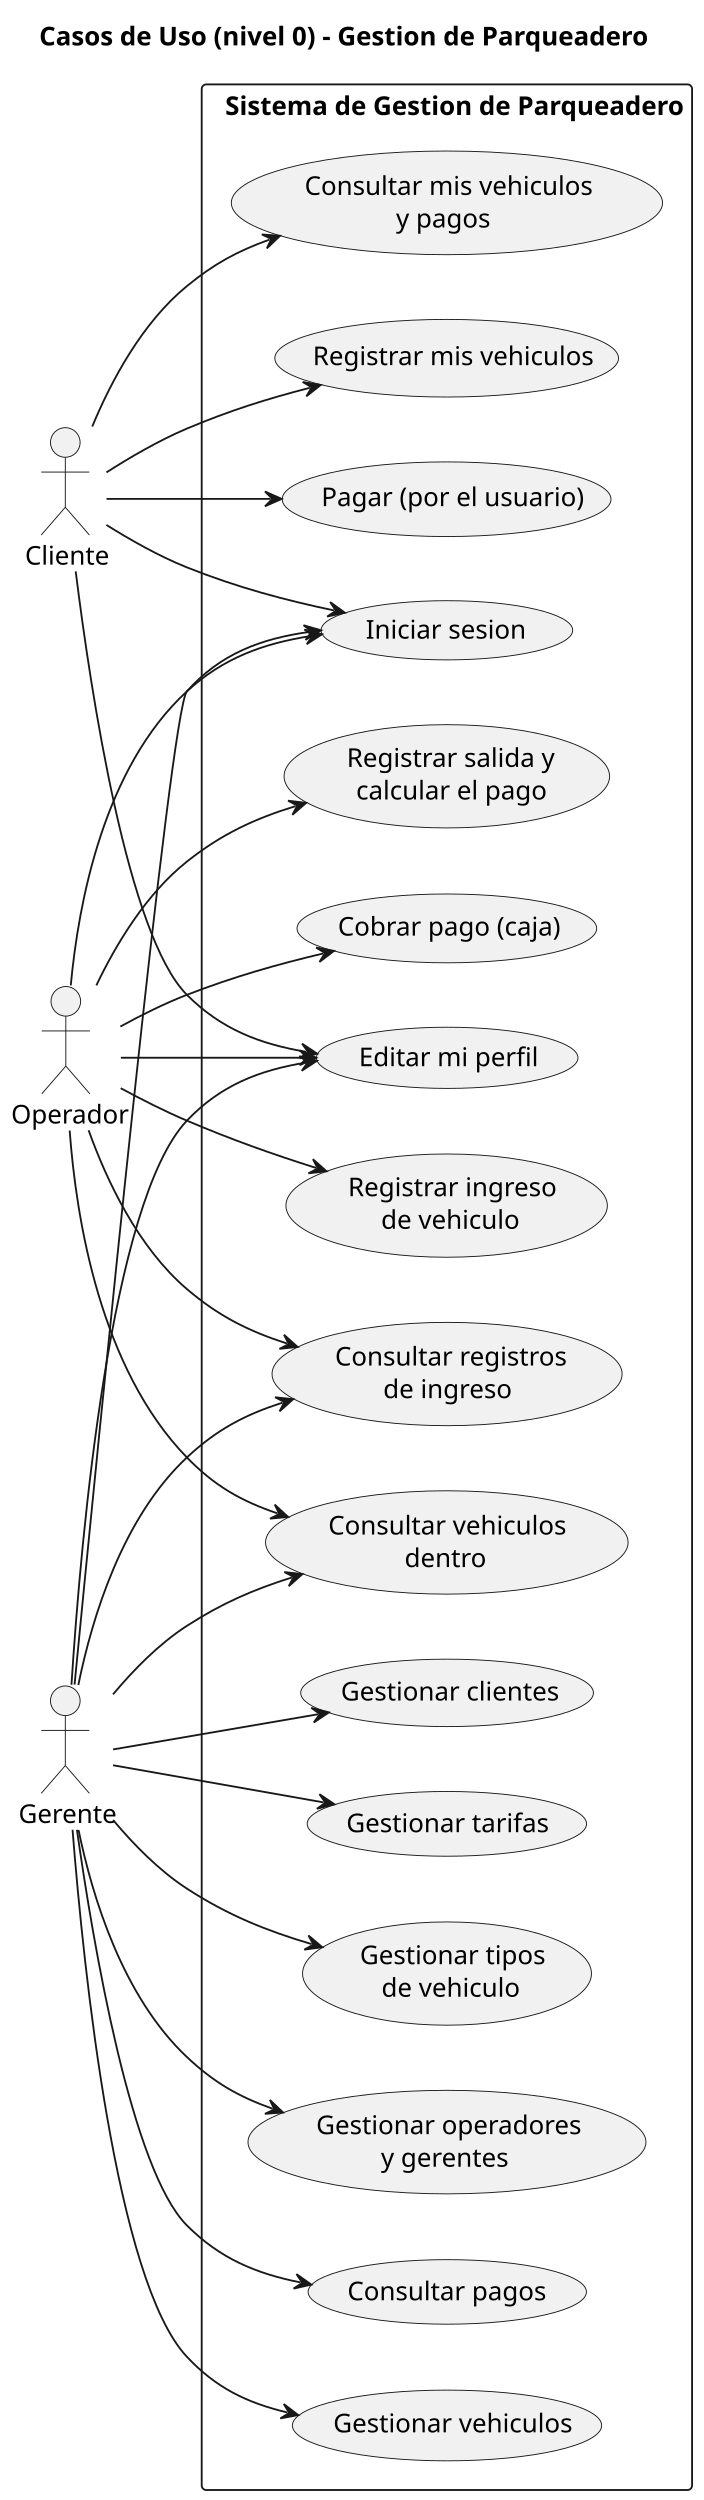
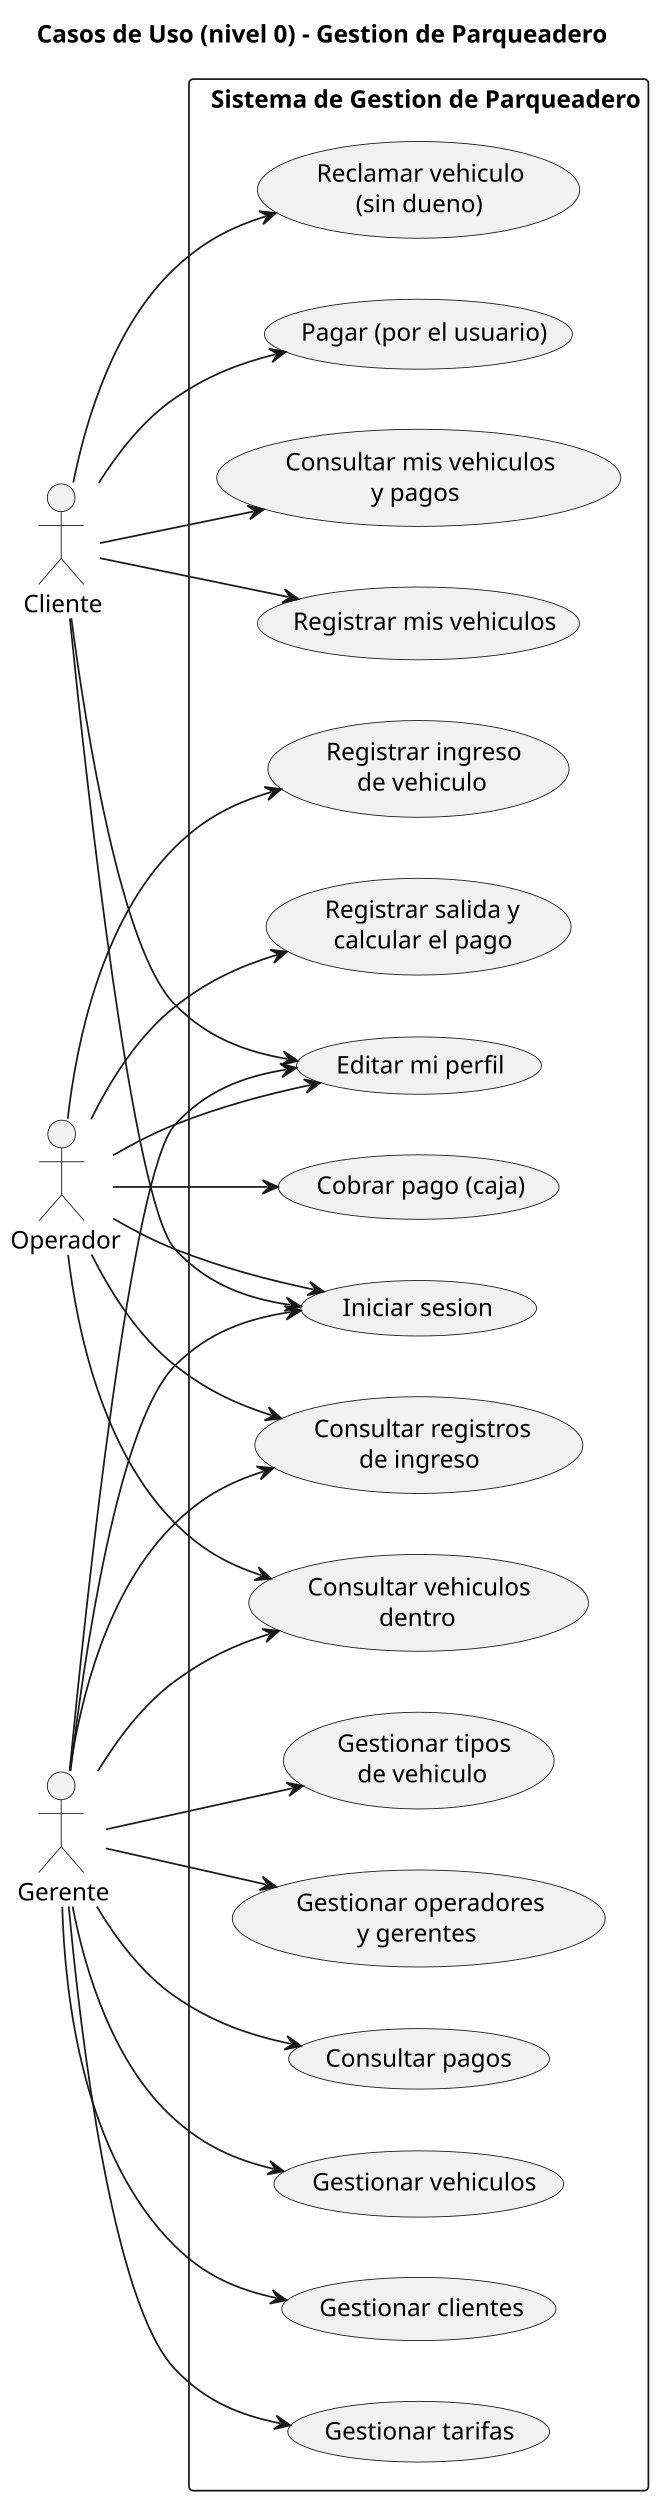
- <svg xmlns="http://www.w3.org/2000/svg" contentStyleType="text/css" height="1351px" preserveAspectRatio="none" style="width:380px;height:1351px;background:#FFFFFF;" version="1.1" viewBox="0 0 380 1351" width="380px" zoomAndPan="magnify">
+ <svg xmlns="http://www.w3.org/2000/svg" contentStyleType="text/css" height="1442px" preserveAspectRatio="none" style="width:380px;height:1442px;background:#FFFFFF;" version="1.1" viewBox="0 0 380 1442" width="380px" zoomAndPan="magnify">
  <defs />
  <g>
    <text fill="#000000" font-family="sans-serif" font-size="14" font-weight="bold" lengthAdjust="spacing" textLength="323.641" x="21.18" y="24.533">Casos de Uso (nivel 0) - Gestion de Parqueadero</text>
    <g id="cluster_Sistema de Gestion de Parqueadero">
-       <rect fill="none" height="1300" rx="2.5" ry="2.5" style="stroke:#181818;stroke-width:1;" width="265" x="109" y="45.609" />
+       <rect fill="none" height="1391" rx="2.5" ry="2.5" style="stroke:#181818;stroke-width:1;" width="265" x="109" y="45.609" />
      <text fill="#000000" font-family="sans-serif" font-size="14" font-weight="bold" lengthAdjust="spacing" textLength="239.634" x="121.683" y="62.143">Sistema de Gestion de Parqueadero</text>
    </g>
    <g id="elem_UC0">
-       <ellipse cx="241.488" cy="340.607" fill="#F1F1F1" rx="67.988" ry="15.998" style="stroke:#181818;stroke-width:0.5;" />
-       <text fill="#000000" font-family="sans-serif" font-size="14" lengthAdjust="spacing" textLength="81.703" x="197.637" y="345.124">Iniciar sesion</text>
+       <ellipse cx="241.488" cy="754.607" fill="#F1F1F1" rx="67.988" ry="15.998" style="stroke:#181818;stroke-width:0.5;" />
+       <text fill="#000000" font-family="sans-serif" font-size="14" lengthAdjust="spacing" textLength="81.703" x="197.637" y="759.124">Iniciar sesion</text>
    </g>
    <g id="elem_UC1">
-       <ellipse cx="241.363" cy="651.513" fill="#F1F1F1" rx="86.863" ry="27.903" style="stroke:#181818;stroke-width:0.5;" />
-       <text fill="#000000" font-family="sans-serif" font-size="14" lengthAdjust="spacing" textLength="106.6" x="188.063" y="646.437">Registrar ingreso</text>
-       <text fill="#000000" font-family="sans-serif" font-size="14" lengthAdjust="spacing" textLength="70.827" x="205.949" y="664.046">de vehiculo</text>
+       <ellipse cx="241.363" cy="443.513" fill="#F1F1F1" rx="86.863" ry="27.903" style="stroke:#181818;stroke-width:0.5;" />
+       <text fill="#000000" font-family="sans-serif" font-size="14" lengthAdjust="spacing" textLength="106.6" x="188.063" y="438.437">Registrar ingreso</text>
+       <text fill="#000000" font-family="sans-serif" font-size="14" lengthAdjust="spacing" textLength="70.827" x="205.949" y="456.046">de vehiculo</text>
    </g>
    <g id="elem_UC2">
-       <ellipse cx="241.46" cy="419.513" fill="#F1F1F1" rx="87.96" ry="27.903" style="stroke:#181818;stroke-width:0.5;" />
-       <text fill="#000000" font-family="sans-serif" font-size="14" lengthAdjust="spacing" textLength="108.151" x="187.384" y="414.437">Registrar salida y</text>
-       <text fill="#000000" font-family="sans-serif" font-size="14" lengthAdjust="spacing" textLength="98.061" x="192.429" y="432.046">calcular el pago</text>
+       <ellipse cx="241.46" cy="534.513" fill="#F1F1F1" rx="87.96" ry="27.903" style="stroke:#181818;stroke-width:0.5;" />
+       <text fill="#000000" font-family="sans-serif" font-size="14" lengthAdjust="spacing" textLength="108.151" x="187.384" y="529.437">Registrar salida y</text>
+       <text fill="#000000" font-family="sans-serif" font-size="14" lengthAdjust="spacing" textLength="98.061" x="192.429" y="547.046">calcular el pago</text>
    </g>
    <g id="elem_UC3">
-       <ellipse cx="241.347" cy="269.779" fill="#F1F1F1" rx="88.847" ry="20.169" style="stroke:#181818;stroke-width:0.5;" />
-       <text fill="#000000" font-family="sans-serif" font-size="14" lengthAdjust="spacing" textLength="135.399" x="173.647" y="273.507">Pagar (por el usuario)</text>
+       <ellipse cx="241.347" cy="192.779" fill="#F1F1F1" rx="88.847" ry="20.169" style="stroke:#181818;stroke-width:0.5;" />
+       <text fill="#000000" font-family="sans-serif" font-size="14" lengthAdjust="spacing" textLength="135.399" x="173.647" y="196.507">Pagar (por el usuario)</text>
    </g>
    <g id="elem_UC4">
-       <ellipse cx="241.484" cy="501.706" fill="#F1F1F1" rx="80.984" ry="18.597" style="stroke:#181818;stroke-width:0.5;" />
-       <text fill="#000000" font-family="sans-serif" font-size="14" lengthAdjust="spacing" textLength="116.724" x="182.561" y="505.599">Cobrar pago (caja)</text>
+       <ellipse cx="241.484" cy="684.706" fill="#F1F1F1" rx="80.984" ry="18.597" style="stroke:#181818;stroke-width:0.5;" />
+       <text fill="#000000" font-family="sans-serif" font-size="14" lengthAdjust="spacing" textLength="116.724" x="182.561" y="688.599">Cobrar pago (caja)</text>
    </g>
    <g id="elem_UC5">
-       <ellipse cx="241.47" cy="833.538" fill="#F1F1F1" rx="97.97" ry="27.929" style="stroke:#181818;stroke-width:0.5;" />
-       <text fill="#000000" font-family="sans-serif" font-size="14" lengthAdjust="spacing" textLength="122.172" x="177.385" y="829.25">Consultar vehiculos</text>
-       <text fill="#000000" font-family="sans-serif" font-size="14" lengthAdjust="spacing" textLength="39.696" x="218.622" y="846.859">dentro</text>
+       <ellipse cx="241.47" cy="924.538" fill="#F1F1F1" rx="97.97" ry="27.929" style="stroke:#181818;stroke-width:0.5;" />
+       <text fill="#000000" font-family="sans-serif" font-size="14" lengthAdjust="spacing" textLength="122.172" x="177.385" y="920.25">Consultar vehiculos</text>
+       <text fill="#000000" font-family="sans-serif" font-size="14" lengthAdjust="spacing" textLength="39.696" x="218.622" y="937.859">dentro</text>
    </g>
    <g id="elem_UC6">
-       <ellipse cx="241.599" cy="742.523" fill="#F1F1F1" rx="94.599" ry="27.913" style="stroke:#181818;stroke-width:0.5;" />
-       <text fill="#000000" font-family="sans-serif" font-size="14" lengthAdjust="spacing" textLength="117.489" x="181.029" y="737.943">Consultar registros</text>
-       <text fill="#000000" font-family="sans-serif" font-size="14" lengthAdjust="spacing" textLength="65.379" x="207.084" y="755.552">de ingreso</text>
+       <ellipse cx="241.599" cy="833.523" fill="#F1F1F1" rx="94.599" ry="27.913" style="stroke:#181818;stroke-width:0.5;" />
+       <text fill="#000000" font-family="sans-serif" font-size="14" lengthAdjust="spacing" textLength="117.489" x="181.029" y="828.943">Consultar registros</text>
+       <text fill="#000000" font-family="sans-serif" font-size="14" lengthAdjust="spacing" textLength="65.379" x="207.084" y="846.552">de ingreso</text>
    </g>
    <g id="elem_UC7">
-       <ellipse cx="241.567" cy="1310.723" fill="#F1F1F1" rx="83.567" ry="19.113" style="stroke:#181818;stroke-width:0.5;" />
-       <text fill="#000000" font-family="sans-serif" font-size="14" lengthAdjust="spacing" textLength="122.951" x="180.091" y="1314.451">Gestionar vehiculos</text>
+       <ellipse cx="241.567" cy="1259.723" fill="#F1F1F1" rx="83.567" ry="19.113" style="stroke:#181818;stroke-width:0.5;" />
+       <text fill="#000000" font-family="sans-serif" font-size="14" lengthAdjust="spacing" textLength="122.951" x="180.091" y="1263.451">Gestionar vehiculos</text>
    </g>
    <g id="elem_UC8">
-       <ellipse cx="241.6" cy="914.829" fill="#F1F1F1" rx="79.1" ry="18.22" style="stroke:#181818;stroke-width:0.5;" />
-       <text fill="#000000" font-family="sans-serif" font-size="14" lengthAdjust="spacing" textLength="112.055" x="184.179" y="918.951">Gestionar clientes</text>
+       <ellipse cx="241.6" cy="1331.829" fill="#F1F1F1" rx="79.1" ry="18.22" style="stroke:#181818;stroke-width:0.5;" />
+       <text fill="#000000" font-family="sans-serif" font-size="14" lengthAdjust="spacing" textLength="112.055" x="184.179" y="1335.951">Gestionar clientes</text>
    </g>
    <g id="elem_UC9">
-       <ellipse cx="241.491" cy="985.608" fill="#F1F1F1" rx="75.491" ry="17.498" style="stroke:#181818;stroke-width:0.5;" />
-       <text fill="#000000" font-family="sans-serif" font-size="14" lengthAdjust="spacing" textLength="102.71" x="187.136" y="990.124">Gestionar tarifas</text>
+       <ellipse cx="241.491" cy="1402.608" fill="#F1F1F1" rx="75.491" ry="17.498" style="stroke:#181818;stroke-width:0.5;" />
+       <text fill="#000000" font-family="sans-serif" font-size="14" lengthAdjust="spacing" textLength="102.71" x="187.136" y="1407.124">Gestionar tarifas</text>
    </g>
    <g id="elem_UC10">
-       <ellipse cx="241.565" cy="1066.513" fill="#F1F1F1" rx="78.065" ry="27.903" style="stroke:#181818;stroke-width:0.5;" />
-       <text fill="#000000" font-family="sans-serif" font-size="14" lengthAdjust="spacing" textLength="94.158" x="194.486" y="1061.437">Gestionar tipos</text>
-       <text fill="#000000" font-family="sans-serif" font-size="14" lengthAdjust="spacing" textLength="70.827" x="206.152" y="1079.046">de vehiculo</text>
+       <ellipse cx="241.565" cy="1015.513" fill="#F1F1F1" rx="78.065" ry="27.903" style="stroke:#181818;stroke-width:0.5;" />
+       <text fill="#000000" font-family="sans-serif" font-size="14" lengthAdjust="spacing" textLength="94.158" x="194.486" y="1010.437">Gestionar tipos</text>
+       <text fill="#000000" font-family="sans-serif" font-size="14" lengthAdjust="spacing" textLength="70.827" x="206.152" y="1028.046">de vehiculo</text>
    </g>
    <g id="elem_UC11">
-       <ellipse cx="241.543" cy="1157.586" fill="#F1F1F1" rx="107.543" ry="27.977" style="stroke:#181818;stroke-width:0.5;" />
-       <text fill="#000000" font-family="sans-serif" font-size="14" lengthAdjust="spacing" textLength="135.413" x="170.836" y="1153.298">Gestionar operadores</text>
-       <text fill="#000000" font-family="sans-serif" font-size="14" lengthAdjust="spacing" textLength="65.372" x="205.857" y="1170.907">y gerentes</text>
+       <ellipse cx="241.543" cy="1106.586" fill="#F1F1F1" rx="107.543" ry="27.977" style="stroke:#181818;stroke-width:0.5;" />
+       <text fill="#000000" font-family="sans-serif" font-size="14" lengthAdjust="spacing" textLength="135.413" x="170.836" y="1102.298">Gestionar operadores</text>
+       <text fill="#000000" font-family="sans-serif" font-size="14" lengthAdjust="spacing" textLength="65.372" x="205.857" y="1119.907">y gerentes</text>
    </g>
    <g id="elem_UC12">
-       <ellipse cx="241.523" cy="109.624" fill="#F1F1F1" rx="116.523" ry="28.014" style="stroke:#181818;stroke-width:0.5;" />
-       <text fill="#000000" font-family="sans-serif" font-size="14" lengthAdjust="spacing" textLength="147.834" x="164.606" y="105.335">Consultar mis vehiculos</text>
-       <text fill="#000000" font-family="sans-serif" font-size="14" lengthAdjust="spacing" textLength="49.034" x="214.006" y="122.945">y pagos</text>
+       <ellipse cx="241.523" cy="275.624" fill="#F1F1F1" rx="116.523" ry="28.014" style="stroke:#181818;stroke-width:0.5;" />
+       <text fill="#000000" font-family="sans-serif" font-size="14" lengthAdjust="spacing" textLength="147.834" x="164.606" y="271.336">Consultar mis vehiculos</text>
+       <text fill="#000000" font-family="sans-serif" font-size="14" lengthAdjust="spacing" textLength="49.034" x="214.006" y="288.945">y pagos</text>
    </g>
    <g id="elem_UC13">
-       <ellipse cx="241.669" cy="571.643" fill="#F1F1F1" rx="70.669" ry="16.534" style="stroke:#181818;stroke-width:0.5;" />
-       <text fill="#000000" font-family="sans-serif" font-size="14" lengthAdjust="spacing" textLength="89.469" x="193.935" y="576.16">Editar mi perfil</text>
+       <ellipse cx="241.669" cy="614.643" fill="#F1F1F1" rx="70.669" ry="16.534" style="stroke:#181818;stroke-width:0.5;" />
+       <text fill="#000000" font-family="sans-serif" font-size="14" lengthAdjust="spacing" textLength="89.469" x="193.935" y="619.16">Editar mi perfil</text>
    </g>
    <g id="elem_UC14">
-       <ellipse cx="241.375" cy="193.584" fill="#F1F1F1" rx="92.875" ry="20.975" style="stroke:#181818;stroke-width:0.5;" />
-       <text fill="#000000" font-family="sans-serif" font-size="14" lengthAdjust="spacing" textLength="144.71" x="169.02" y="197.313">Registrar mis vehiculos</text>
+       <ellipse cx="241.375" cy="359.584" fill="#F1F1F1" rx="92.875" ry="20.975" style="stroke:#181818;stroke-width:0.5;" />
+       <text fill="#000000" font-family="sans-serif" font-size="14" lengthAdjust="spacing" textLength="144.71" x="169.02" y="363.313">Registrar mis vehiculos</text>
    </g>
    <g id="elem_UC15">
-       <ellipse cx="241.707" cy="1238.551" fill="#F1F1F1" rx="75.207" ry="17.442" style="stroke:#181818;stroke-width:0.5;" />
-       <text fill="#000000" font-family="sans-serif" font-size="14" lengthAdjust="spacing" textLength="101.951" x="187.732" y="1243.067">Consultar pagos</text>
+       <ellipse cx="241.707" cy="1187.551" fill="#F1F1F1" rx="75.207" ry="17.442" style="stroke:#181818;stroke-width:0.5;" />
+       <text fill="#000000" font-family="sans-serif" font-size="14" lengthAdjust="spacing" textLength="101.951" x="187.732" y="1192.067">Consultar pagos</text>
+     </g>
+     <g id="elem_UC16">
+       <ellipse cx="241.432" cy="109.518" fill="#F1F1F1" rx="92.932" ry="27.908" style="stroke:#181818;stroke-width:0.5;" />
+       <text fill="#000000" font-family="sans-serif" font-size="14" lengthAdjust="spacing" textLength="115.158" x="182.609" y="104.786">Reclamar vehiculo</text>
+       <text fill="#000000" font-family="sans-serif" font-size="14" lengthAdjust="spacing" textLength="70.041" x="205.168" y="122.395">(sin dueno)</text>
    </g>
    <g id="elem_c">
-       <ellipse cx="35.29" cy="239.109" fill="#F1F1F1" rx="8" ry="8" style="stroke:#181818;stroke-width:0.5;" />
-       <path d="M35.29,247.109 L35.29,274.109 M22.29,255.109 L48.29,255.109 M35.29,274.109 L22.29,289.109 M35.29,274.109 L48.29,289.109 " fill="none" style="stroke:#181818;stroke-width:0.5;" />
-       <text fill="#000000" font-family="sans-serif" font-size="14" lengthAdjust="spacing" textLength="43.579" x="13.5" y="305.143">Cliente</text>
+       <ellipse cx="35.29" cy="287.109" fill="#F1F1F1" rx="8" ry="8" style="stroke:#181818;stroke-width:0.5;" />
+       <path d="M35.29,295.109 L35.29,322.109 M22.29,303.109 L48.29,303.109 M35.29,322.109 L22.29,337.109 M35.29,322.109 L48.29,337.109 " fill="none" style="stroke:#181818;stroke-width:0.5;" />
+       <text fill="#000000" font-family="sans-serif" font-size="14" lengthAdjust="spacing" textLength="43.579" x="13.5" y="353.143">Cliente</text>
    </g>
    <g id="elem_o">
-       <ellipse cx="35.572" cy="541.109" fill="#F1F1F1" rx="8" ry="8" style="stroke:#181818;stroke-width:0.5;" />
-       <path d="M35.572,549.109 L35.572,576.109 M22.572,557.109 L48.572,557.109 M35.572,576.109 L22.572,591.109 M35.572,576.109 L48.572,591.109 " fill="none" style="stroke:#181818;stroke-width:0.5;" />
-       <text fill="#000000" font-family="sans-serif" font-size="14" lengthAdjust="spacing" textLength="59.145" x="6" y="607.143">Operador</text>
+       <ellipse cx="35.572" cy="654.109" fill="#F1F1F1" rx="8" ry="8" style="stroke:#181818;stroke-width:0.5;" />
+       <path d="M35.572,662.109 L35.572,689.109 M22.572,670.109 L48.572,670.109 M35.572,689.109 L22.572,704.109 M35.572,689.109 L48.572,704.109 " fill="none" style="stroke:#181818;stroke-width:0.5;" />
+       <text fill="#000000" font-family="sans-serif" font-size="14" lengthAdjust="spacing" textLength="59.145" x="6" y="720.143">Operador</text>
    </g>
    <g id="elem_g">
-       <ellipse cx="35.293" cy="919.109" fill="#F1F1F1" rx="8" ry="8" style="stroke:#181818;stroke-width:0.5;" />
-       <path d="M35.293,927.109 L35.293,954.109 M22.293,935.109 L48.293,935.109 M35.293,954.109 L22.293,969.109 M35.293,954.109 L48.293,969.109 " fill="none" style="stroke:#181818;stroke-width:0.5;" />
-       <text fill="#000000" font-family="sans-serif" font-size="14" lengthAdjust="spacing" textLength="50.586" x="10" y="985.143">Gerente</text>
+       <ellipse cx="35.293" cy="1030.109" fill="#F1F1F1" rx="8" ry="8" style="stroke:#181818;stroke-width:0.5;" />
+       <path d="M35.293,1038.109 L35.293,1065.109 M22.293,1046.109 L48.293,1046.109 M35.293,1065.109 L22.293,1080.109 M35.293,1065.109 L48.293,1080.109 " fill="none" style="stroke:#181818;stroke-width:0.5;" />
+       <text fill="#000000" font-family="sans-serif" font-size="14" lengthAdjust="spacing" textLength="50.586" x="10" y="1096.143">Gerente</text>
    </g>
    <g id="link_c_UC0">
-       <path d="M57.53,283.689 C69.78,291.379 85.77,300.529 101,306.609 C128.32,317.519 154.219,324.353 180.539,329.894 " fill="none" id="c-to-UC0" style="stroke:#181818;stroke-width:1;" />
-       <polygon fill="#181818" points="186.41,331.129,178.427,325.361,181.517,330.099,176.779,333.19,186.41,331.129" style="stroke:#181818;stroke-width:1;" />
+       <path d="M40.3,356.739 C49.96,452.729 76.43,693.989 101,720.609 C119.43,740.579 141.516,748.823 167.626,752.723 " fill="none" id="c-to-UC0" style="stroke:#181818;stroke-width:1;" />
+       <polygon fill="#181818" points="173.56,753.609,165.25,748.324,168.615,752.871,164.068,756.236,173.56,753.609" style="stroke:#181818;stroke-width:1;" />
    </g>
    <g id="link_c_UC3">
-       <path d="M57.56,269.609 C80.06,269.609 111.22,269.609 146.19,269.609 " fill="none" id="c-to-UC3" style="stroke:#181818;stroke-width:1;" />
-       <polygon fill="#181818" points="152.19,269.609,143.19,265.609,147.19,269.609,143.19,273.609,152.19,269.609" style="stroke:#181818;stroke-width:1;" />
+       <path d="M56.99,278.549 C67.91,261.219 82.85,241.989 101,229.609 C119.83,216.759 137.089,209.825 158.999,204.345 " fill="none" id="c-to-UC3" style="stroke:#181818;stroke-width:1;" />
+       <polygon fill="#181818" points="164.82,202.889,155.118,201.193,159.969,204.103,157.06,208.954,164.82,202.889" style="stroke:#181818;stroke-width:1;" />
    </g>
    <g id="link_c_UC12">
-       <path d="M49.85,230.489 C60.21,205.549 76.91,174.329 101,154.609 C115.57,142.679 127.736,135.924 145.685,129.454 " fill="none" id="c-to-UC12" style="stroke:#181818;stroke-width:1;" />
-       <polygon fill="#181818" points="151.33,127.419,141.507,126.708,146.626,129.115,144.22,134.234,151.33,127.419" style="stroke:#181818;stroke-width:1;" />
+       <path d="M57.56,313.269 C80.06,308.639 111.343,302.199 146.313,294.999 " fill="none" id="c-to-UC12" style="stroke:#181818;stroke-width:1;" />
+       <polygon fill="#181818" points="152.19,293.789,142.568,291.687,147.293,294.798,144.181,299.522,152.19,293.789" style="stroke:#181818;stroke-width:1;" />
    </g>
    <g id="link_c_UC13">
-       <path d="M40.91,308.759 C49.18,375.119 69.11,505.629 101,537.609 C119.48,556.139 140.353,564.195 165.523,568.425 " fill="none" id="c-to-UC13" style="stroke:#181818;stroke-width:1;" />
-       <polygon fill="#181818" points="171.44,569.419,163.227,563.983,166.509,568.591,161.901,571.872,171.44,569.419" style="stroke:#181818;stroke-width:1;" />
+       <path d="M41.16,356.639 C49.71,421.729 69.93,548.399 101,579.609 C119.59,598.279 140.629,606.471 165.909,610.87 " fill="none" id="c-to-UC13" style="stroke:#181818;stroke-width:1;" />
+       <polygon fill="#181818" points="171.82,611.899,163.639,606.415,166.894,611.042,162.267,614.297,171.82,611.899" style="stroke:#181818;stroke-width:1;" />
    </g>
    <g id="link_c_UC14">
-       <path d="M57.54,255.269 C69.8,247.429 85.79,238.029 101,231.609 C123.9,221.949 144.14,215.578 167.48,209.558 " fill="none" id="c-to-UC14" style="stroke:#181818;stroke-width:1;" />
-       <polygon fill="#181818" points="173.29,208.059,163.576,206.434,168.448,209.308,165.574,214.18,173.29,208.059" style="stroke:#181818;stroke-width:1;" />
+       <path d="M57.56,321.949 C84.44,327.479 126.364,336.108 166.353,344.349 " fill="none" id="c-to-UC14" style="stroke:#181818;stroke-width:1;" />
+       <polygon fill="#181818" points="172.23,345.559,164.222,339.825,167.333,344.55,162.608,347.661,172.23,345.559" style="stroke:#181818;stroke-width:1;" />
+     </g>
+     <g id="link_c_UC16">
+       <path d="M42.27,278.339 C49.67,241.529 66.03,187.389 101,154.609 C117.06,139.559 132.473,131.36 153.423,124.69 " fill="none" id="c-to-UC16" style="stroke:#181818;stroke-width:1;" />
+       <polygon fill="#181818" points="159.14,122.869,149.351,121.788,154.376,124.386,151.778,129.411,159.14,122.869" style="stroke:#181818;stroke-width:1;" />
    </g>
    <g id="link_o_UC0">
-       <path d="M38.25,532.489 C42.42,487.589 56.18,414.869 101,373.609 C120.68,355.489 142.503,347.701 168.083,343.681 " fill="none" id="o-to-UC0" style="stroke:#181818;stroke-width:1;" />
-       <polygon fill="#181818" points="174.01,342.749,164.498,340.195,169.071,343.526,165.74,348.098,174.01,342.749" style="stroke:#181818;stroke-width:1;" />
+       <path d="M65.22,702.829 C76.11,709.139 88.82,715.829 101,720.609 C128.5,731.399 154.56,738.249 180.929,743.819 " fill="none" id="o-to-UC0" style="stroke:#181818;stroke-width:1;" />
+       <polygon fill="#181818" points="186.8,745.059,178.821,739.286,181.908,744.026,177.168,747.113,186.8,745.059" style="stroke:#181818;stroke-width:1;" />
    </g>
    <g id="link_o_UC1">
-       <path d="M65.22,588.059 C76.22,594.009 89,600.509 101,605.609 C125.17,615.879 146.762,623.521 170.762,631.152 " fill="none" id="o-to-UC1" style="stroke:#181818;stroke-width:1;" />
-       <polygon fill="#181818" points="176.48,632.969,169.115,626.431,171.715,631.455,166.691,634.055,176.48,632.969" style="stroke:#181818;stroke-width:1;" />
+       <path d="M39.08,645.309 C44.05,601.339 58.57,530.789 101,488.609 C117.51,472.189 134.292,463.478 156.431,456.858 " fill="none" id="o-to-UC1" style="stroke:#181818;stroke-width:1;" />
+       <polygon fill="#181818" points="162.18,455.139,152.411,453.885,157.39,456.572,154.703,461.55,162.18,455.139" style="stroke:#181818;stroke-width:1;" />
    </g>
    <g id="link_o_UC2">
-       <path d="M52.06,532.509 C62.78,510.089 79.07,483.029 101,465.609 C119.57,450.859 137.325,442.512 159.705,435.632 " fill="none" id="o-to-UC2" style="stroke:#181818;stroke-width:1;" />
-       <polygon fill="#181818" points="165.44,433.869,155.662,432.691,160.661,435.339,158.013,440.337,165.44,433.869" style="stroke:#181818;stroke-width:1;" />
+       <path d="M52.6,645.479 C63.38,623.639 79.55,597.499 101,580.609 C119.63,565.939 137.406,557.615 159.786,550.725 " fill="none" id="o-to-UC2" style="stroke:#181818;stroke-width:1;" />
+       <polygon fill="#181818" points="165.52,548.959,155.742,547.785,160.741,550.431,158.095,555.43,165.52,548.959" style="stroke:#181818;stroke-width:1;" />
    </g>
    <g id="link_o_UC4">
-       <path d="M65.05,554.729 C76.02,548.729 88.84,542.309 101,537.609 C126.43,527.779 149.652,521.184 174.652,515.254 " fill="none" id="o-to-UC4" style="stroke:#181818;stroke-width:1;" />
-       <polygon fill="#181818" points="180.49,513.869,170.81,512.054,175.625,515.023,172.656,519.838,180.49,513.869" style="stroke:#181818;stroke-width:1;" />
+       <path d="M65.3,684.609 C90.01,684.609 120.83,684.609 154.36,684.609 " fill="none" id="o-to-UC4" style="stroke:#181818;stroke-width:1;" />
+       <polygon fill="#181818" points="160.36,684.609,151.36,680.609,155.36,684.609,151.36,688.609,160.36,684.609" style="stroke:#181818;stroke-width:1;" />
    </g>
    <g id="link_o_UC5">
-       <path d="M37.65,610.939 C41.17,658.899 54.22,739.479 101,787.609 C115.75,802.789 129.917,811.034 150.017,817.844 " fill="none" id="o-to-UC5" style="stroke:#181818;stroke-width:1;" />
-       <polygon fill="#181818" points="155.7,819.769,148.459,813.093,150.964,818.165,145.892,820.67,155.7,819.769" style="stroke:#181818;stroke-width:1;" />
+       <path d="M39.3,723.859 C44.46,767.359 59.16,836.869 101,878.609 C116.08,893.649 130.474,901.854 150.694,908.664 " fill="none" id="o-to-UC5" style="stroke:#181818;stroke-width:1;" />
+       <polygon fill="#181818" points="156.38,910.579,149.127,903.916,151.642,908.984,146.574,911.497,156.38,910.579" style="stroke:#181818;stroke-width:1;" />
    </g>
    <g id="link_o_UC6">
-       <path d="M47.89,610.799 C57.78,638.359 74.72,674.179 101,696.609 C117.97,711.099 133.93,719.207 155.1,726.037 " fill="none" id="o-to-UC6" style="stroke:#181818;stroke-width:1;" />
-       <polygon fill="#181818" points="160.81,727.879,153.473,721.309,156.052,726.344,151.017,728.923,160.81,727.879" style="stroke:#181818;stroke-width:1;" />
+       <path d="M52.81,723.609 C63.62,745.199 79.75,770.949 101,787.609 C118.76,801.529 135.197,809.497 156.587,816.357 " fill="none" id="o-to-UC6" style="stroke:#181818;stroke-width:1;" />
+       <polygon fill="#181818" points="162.3,818.189,154.952,811.632,157.539,816.662,152.508,819.25,162.3,818.189" style="stroke:#181818;stroke-width:1;" />
    </g>
    <g id="link_o_UC13">
-       <path d="M65.3,571.609 C92.64,571.609 128.83,571.609 164.95,571.609 " fill="none" id="o-to-UC13" style="stroke:#181818;stroke-width:1;" />
-       <polygon fill="#181818" points="170.95,571.609,161.95,567.609,165.95,571.609,161.95,575.609,170.95,571.609" style="stroke:#181818;stroke-width:1;" />
+       <path d="M65.22,666.389 C76.11,660.079 88.82,653.389 101,648.609 C127.8,638.089 152.942,631.393 178.912,625.843 " fill="none" id="o-to-UC13" style="stroke:#181818;stroke-width:1;" />
+       <polygon fill="#181818" points="184.78,624.589,175.143,622.559,179.89,625.634,176.815,630.382,184.78,624.589" style="stroke:#181818;stroke-width:1;" />
    </g>
    <g id="link_g_UC0">
-       <path d="M40.29,910.349 C52.73,782.199 92.04,383.719 101,373.609 C119.07,353.209 141.266,345.046 167.546,341.436 " fill="none" id="g-to-UC0" style="stroke:#181818;stroke-width:1;" />
-       <polygon fill="#181818" points="173.49,340.619,164.029,337.881,168.536,341.3,165.118,345.807,173.49,340.619" style="stroke:#181818;stroke-width:1;" />
+       <path d="M40.69,1021.519 C48.71,954.149 68.38,820.239 101,787.609 C120,768.599 141.866,760.65 167.656,756.78 " fill="none" id="g-to-UC0" style="stroke:#181818;stroke-width:1;" />
+       <polygon fill="#181818" points="173.59,755.889,164.096,753.269,168.645,756.631,165.283,761.181,173.59,755.889" style="stroke:#181818;stroke-width:1;" />
    </g>
    <g id="link_g_UC5">
-       <path d="M61.09,915.629 C72.04,902.519 85.88,888.359 101,878.609 C119.82,866.469 136.47,859.181 157.72,852.451 " fill="none" id="g-to-UC5" style="stroke:#181818;stroke-width:1;" />
-       <polygon fill="#181818" points="163.44,850.639,153.652,849.543,158.673,852.149,156.068,857.17,163.44,850.639" style="stroke:#181818;stroke-width:1;" />
+       <path d="M56.46,1021.569 C67.44,1003.519 82.58,983.129 101,969.609 C118.64,956.659 134.466,949.161 155.276,942.491 " fill="none" id="g-to-UC5" style="stroke:#181818;stroke-width:1;" />
+       <polygon fill="#181818" points="160.99,940.659,151.199,939.597,156.229,942.186,153.64,947.216,160.99,940.659" style="stroke:#181818;stroke-width:1;" />
    </g>
    <g id="link_g_UC6">
-       <path d="M42.33,910.579 C49.79,873.989 66.18,820.179 101,787.609 C116.89,772.749 132.018,764.627 152.718,757.967 " fill="none" id="g-to-UC6" style="stroke:#181818;stroke-width:1;" />
-       <polygon fill="#181818" points="158.43,756.129,148.637,755.078,153.67,757.661,151.088,762.694,158.43,756.129" style="stroke:#181818;stroke-width:1;" />
+       <path d="M40.28,1021.459 C46.29,980.449 61.69,916.809 101,878.609 C116.51,863.529 131.392,855.358 151.982,848.688 " fill="none" id="g-to-UC6" style="stroke:#181818;stroke-width:1;" />
+       <polygon fill="#181818" points="157.69,846.839,147.895,845.808,152.933,848.38,150.361,853.418,157.69,846.839" style="stroke:#181818;stroke-width:1;" />
    </g>
    <g id="link_g_UC7">
-       <path d="M39.2,988.789 C45.29,1065.769 62.67,1232.799 101,1273.609 C116.69,1290.319 133.154,1298.415 155.334,1303.715 " fill="none" id="g-to-UC7" style="stroke:#181818;stroke-width:1;" />
-       <polygon fill="#181818" points="161.17,1305.109,153.346,1299.127,156.307,1303.947,151.487,1306.908,161.17,1305.109" style="stroke:#181818;stroke-width:1;" />
+       <path d="M41.89,1099.699 C49.03,1136.599 65.22,1190.869 101,1222.609 C118.34,1237.989 135.524,1245.694 157.855,1251.034 " fill="none" id="g-to-UC7" style="stroke:#181818;stroke-width:1;" />
+       <polygon fill="#181818" points="163.69,1252.429,155.867,1246.446,158.827,1251.266,154.006,1254.226,163.69,1252.429" style="stroke:#181818;stroke-width:1;" />
    </g>
    <g id="link_g_UC8">
-       <path d="M61.11,945.389 C89.83,940.459 132.487,933.145 171.857,926.385 " fill="none" id="g-to-UC8" style="stroke:#181818;stroke-width:1;" />
-       <polygon fill="#181818" points="177.77,925.369,168.223,922.95,172.842,926.216,169.577,930.835,177.77,925.369" style="stroke:#181818;stroke-width:1;" />
+       <path d="M35.92,1099.809 C37.36,1151.879 47.95,1243.359 101,1295.609 C118.11,1312.459 136.135,1320.462 159.325,1325.472 " fill="none" id="g-to-UC8" style="stroke:#181818;stroke-width:1;" />
+       <polygon fill="#181818" points="165.19,1326.739,157.238,1320.929,160.303,1325.684,155.548,1328.749,165.19,1326.739" style="stroke:#181818;stroke-width:1;" />
    </g>
    <g id="link_g_UC9">
-       <path d="M61.11,953.949 C90.57,959.149 135.011,966.998 174.891,974.028 " fill="none" id="g-to-UC9" style="stroke:#181818;stroke-width:1;" />
-       <polygon fill="#181818" points="180.8,975.069,172.631,969.568,175.876,974.201,171.242,977.446,180.8,975.069" style="stroke:#181818;stroke-width:1;" />
+       <path d="M39.67,1099.629 C46.42,1173.249 64.7,1328.639 101,1366.609 C118.29,1384.689 137.465,1392.969 161.595,1397.769 " fill="none" id="g-to-UC9" style="stroke:#181818;stroke-width:1;" />
+       <polygon fill="#181818" points="167.48,1398.939,159.433,1393.26,162.576,1397.964,157.873,1401.107,167.48,1398.939" style="stroke:#181818;stroke-width:1;" />
    </g>
    <g id="link_g_UC10">
-       <path d="M61.12,983.539 C72.08,996.649 85.92,1010.809 101,1020.609 C123.03,1034.919 144.153,1043.468 168.423,1050.598 " fill="none" id="g-to-UC10" style="stroke:#181818;stroke-width:1;" />
-       <polygon fill="#181818" points="174.18,1052.289,166.672,1045.915,169.383,1050.88,164.417,1053.59,174.18,1052.289" style="stroke:#181818;stroke-width:1;" />
+       <path d="M61.11,1055.179 C89.08,1049.009 130.041,1039.971 168.841,1031.421 " fill="none" id="g-to-UC10" style="stroke:#181818;stroke-width:1;" />
+       <polygon fill="#181818" points="174.7,1030.129,165.05,1028.16,169.817,1031.205,166.772,1035.972,174.7,1030.129" style="stroke:#181818;stroke-width:1;" />
    </g>
    <g id="link_g_UC11">
-       <path d="M42.45,988.939 C49.97,1025.479 66.39,1079.029 101,1111.609 C115.48,1125.239 128.44,1132.82 147.32,1139.57 " fill="none" id="g-to-UC11" style="stroke:#181818;stroke-width:1;" />
-       <polygon fill="#181818" points="152.97,1141.589,145.842,1134.793,148.262,1139.906,143.149,1142.326,152.97,1141.589" style="stroke:#181818;stroke-width:1;" />
+       <path d="M61.11,1066.159 C85.48,1071.649 118.307,1079.06 153.517,1086.999 " fill="none" id="g-to-UC11" style="stroke:#181818;stroke-width:1;" />
+       <polygon fill="#181818" points="159.37,1088.319,151.47,1082.438,154.493,1087.219,149.71,1090.242,159.37,1088.319" style="stroke:#181818;stroke-width:1;" />
    </g>
    <g id="link_g_UC13">
-       <path d="M38.62,910.449 C43.79,829.799 59.78,649.109 101,605.609 C119.09,586.519 140.038,578.357 165.379,574.217 " fill="none" id="g-to-UC13" style="stroke:#181818;stroke-width:1;" />
-       <polygon fill="#181818" points="171.3,573.249,161.773,570.753,166.365,574.056,163.063,578.648,171.3,573.249" style="stroke:#181818;stroke-width:1;" />
+       <path d="M40.17,1021.319 C49.63,923.689 75.88,675.919 101,648.609 C118.8,629.249 139.697,621.026 165.087,616.926 " fill="none" id="g-to-UC13" style="stroke:#181818;stroke-width:1;" />
+       <polygon fill="#181818" points="171.01,615.969,161.487,613.455,166.074,616.766,162.763,621.353,171.01,615.969" style="stroke:#181818;stroke-width:1;" />
    </g>
    <g id="link_g_UC15">
-       <path d="M41.58,988.809 C50.56,1052.079 71.16,1172.679 101,1202.609 C118.75,1220.409 138.176,1228.607 162.376,1233.427 " fill="none" id="g-to-UC15" style="stroke:#181818;stroke-width:1;" />
-       <polygon fill="#181818" points="168.26,1234.599,160.215,1228.918,163.356,1233.623,158.652,1236.764,168.26,1234.599" style="stroke:#181818;stroke-width:1;" />
+       <path d="M55.84,1099.669 C66.75,1117.949 82.03,1138.529 101,1151.609 C122.32,1166.299 143.328,1173.765 167.788,1178.906 " fill="none" id="g-to-UC15" style="stroke:#181818;stroke-width:1;" />
+       <polygon fill="#181818" points="173.66,1180.139,165.675,1174.374,168.767,1179.111,164.03,1182.203,173.66,1180.139" style="stroke:#181818;stroke-width:1;" />
    </g>
  </g>
</svg>
